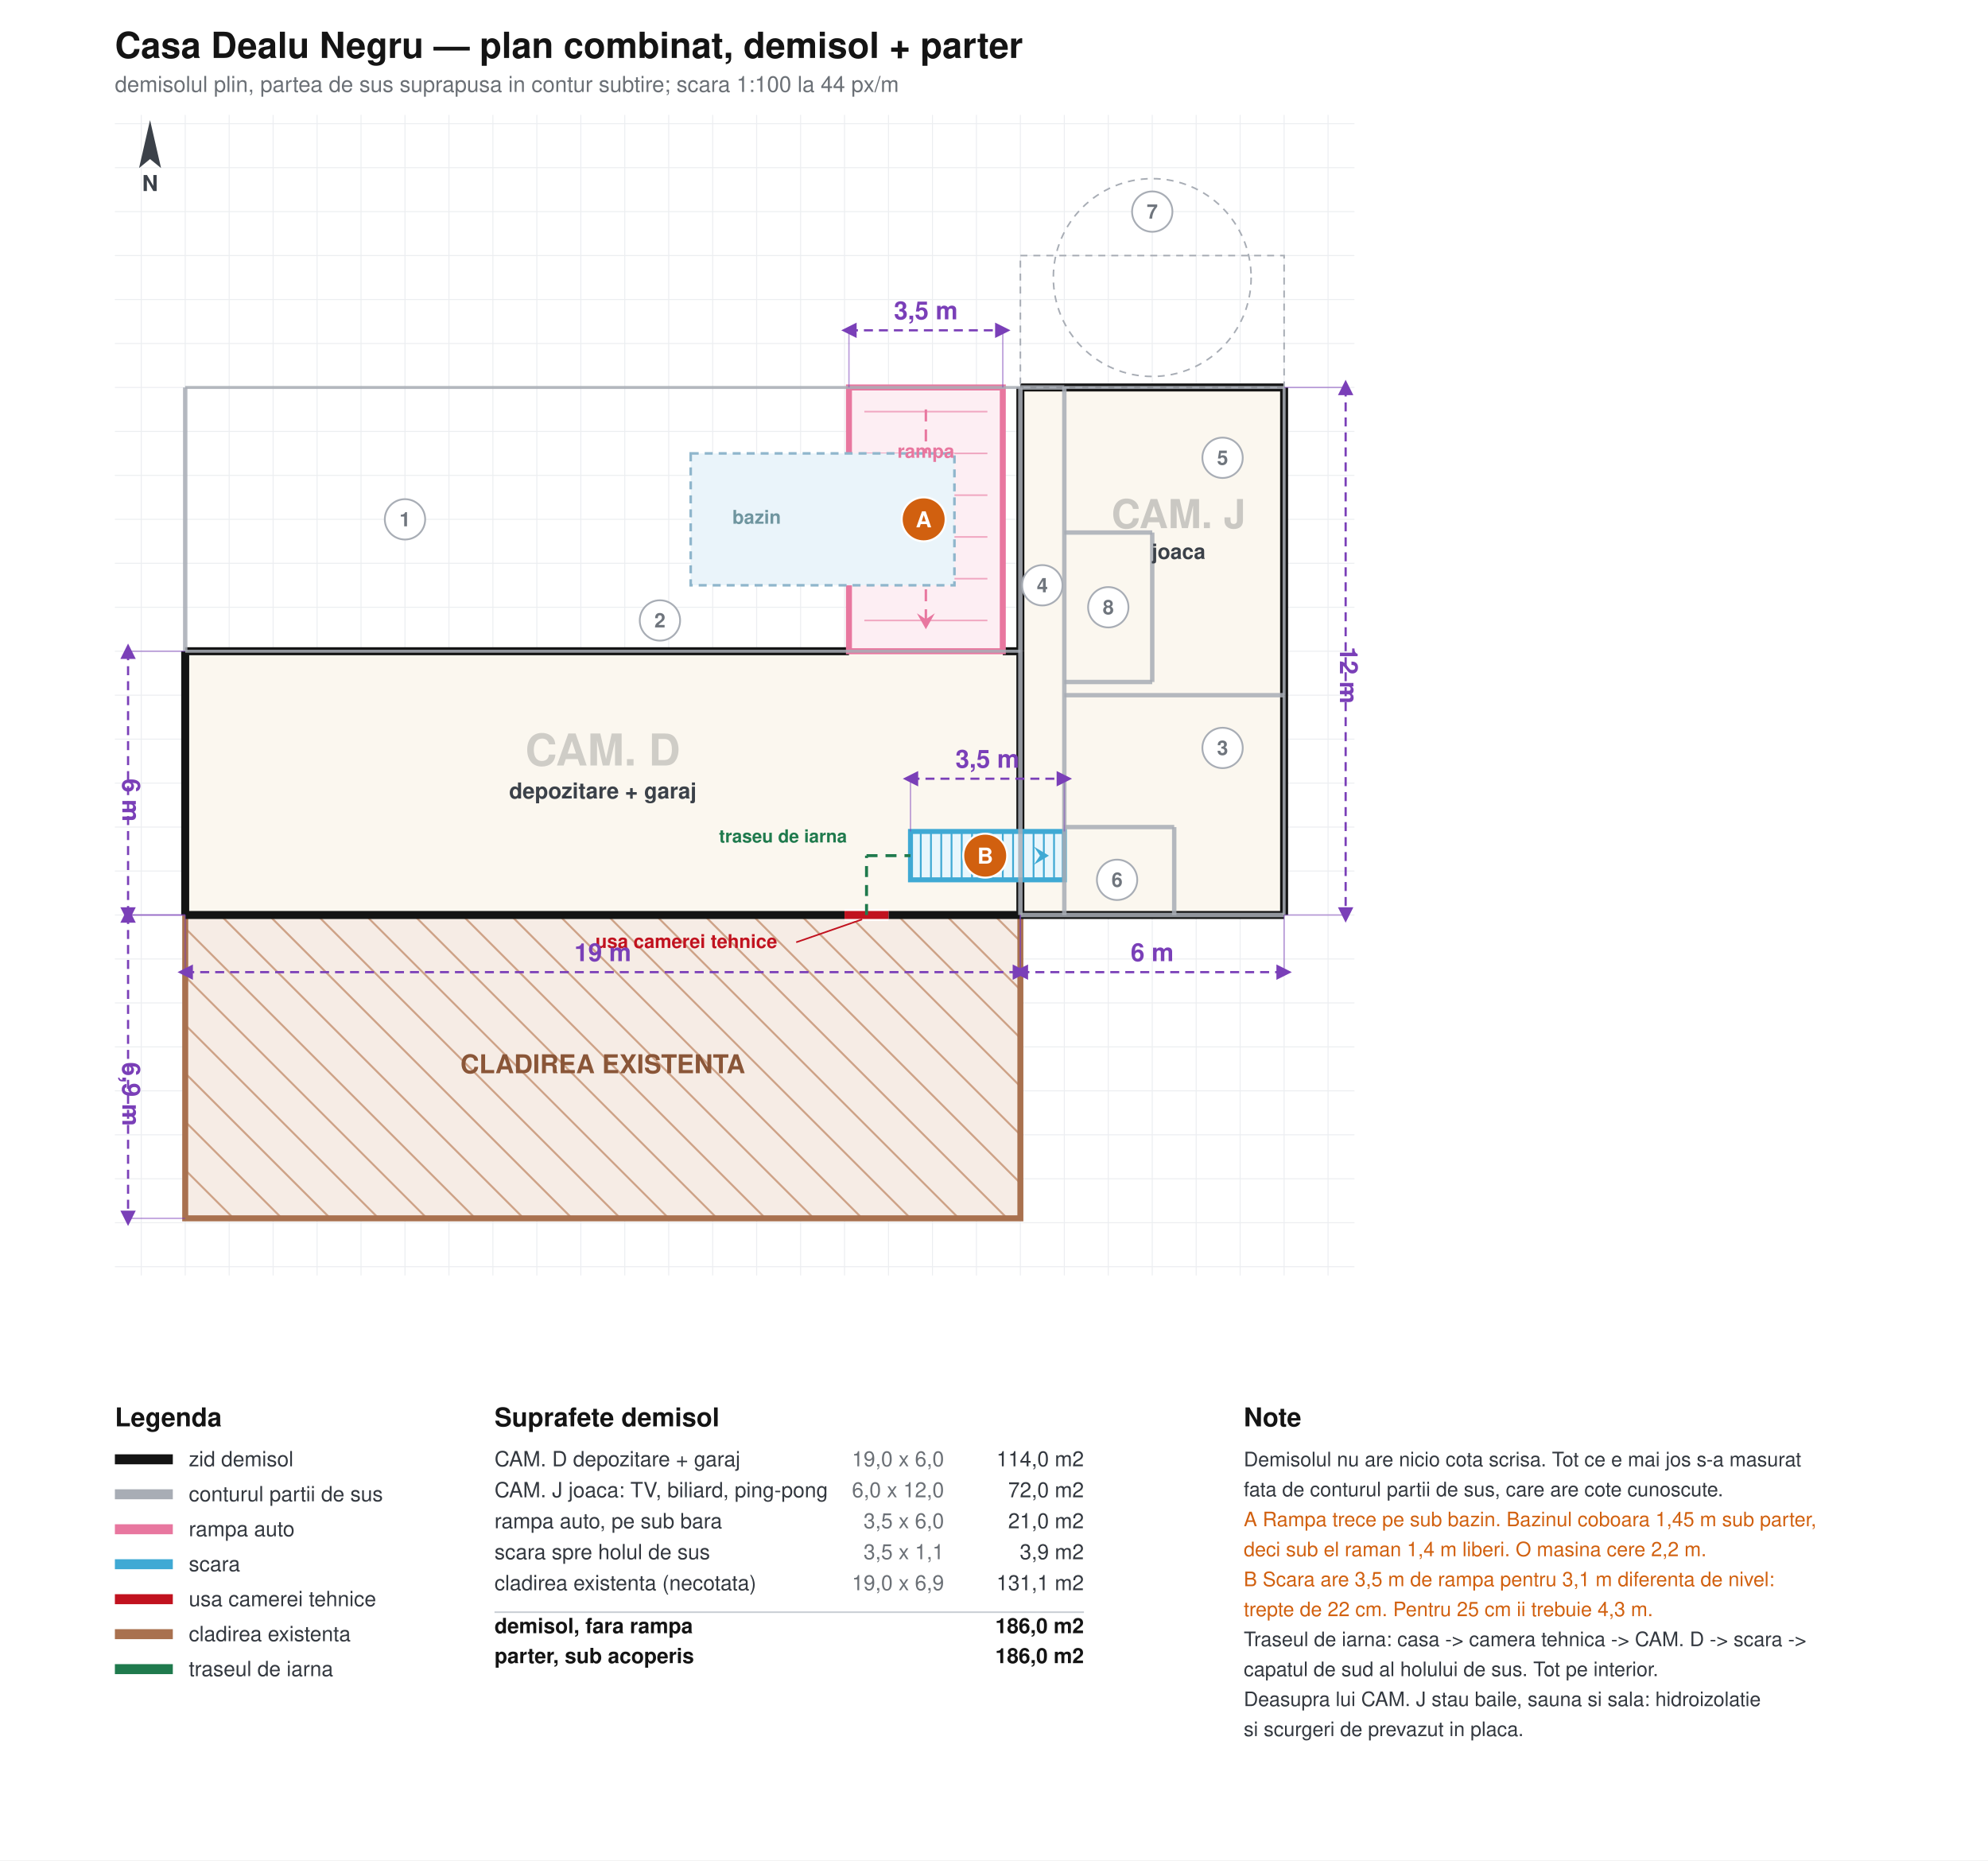
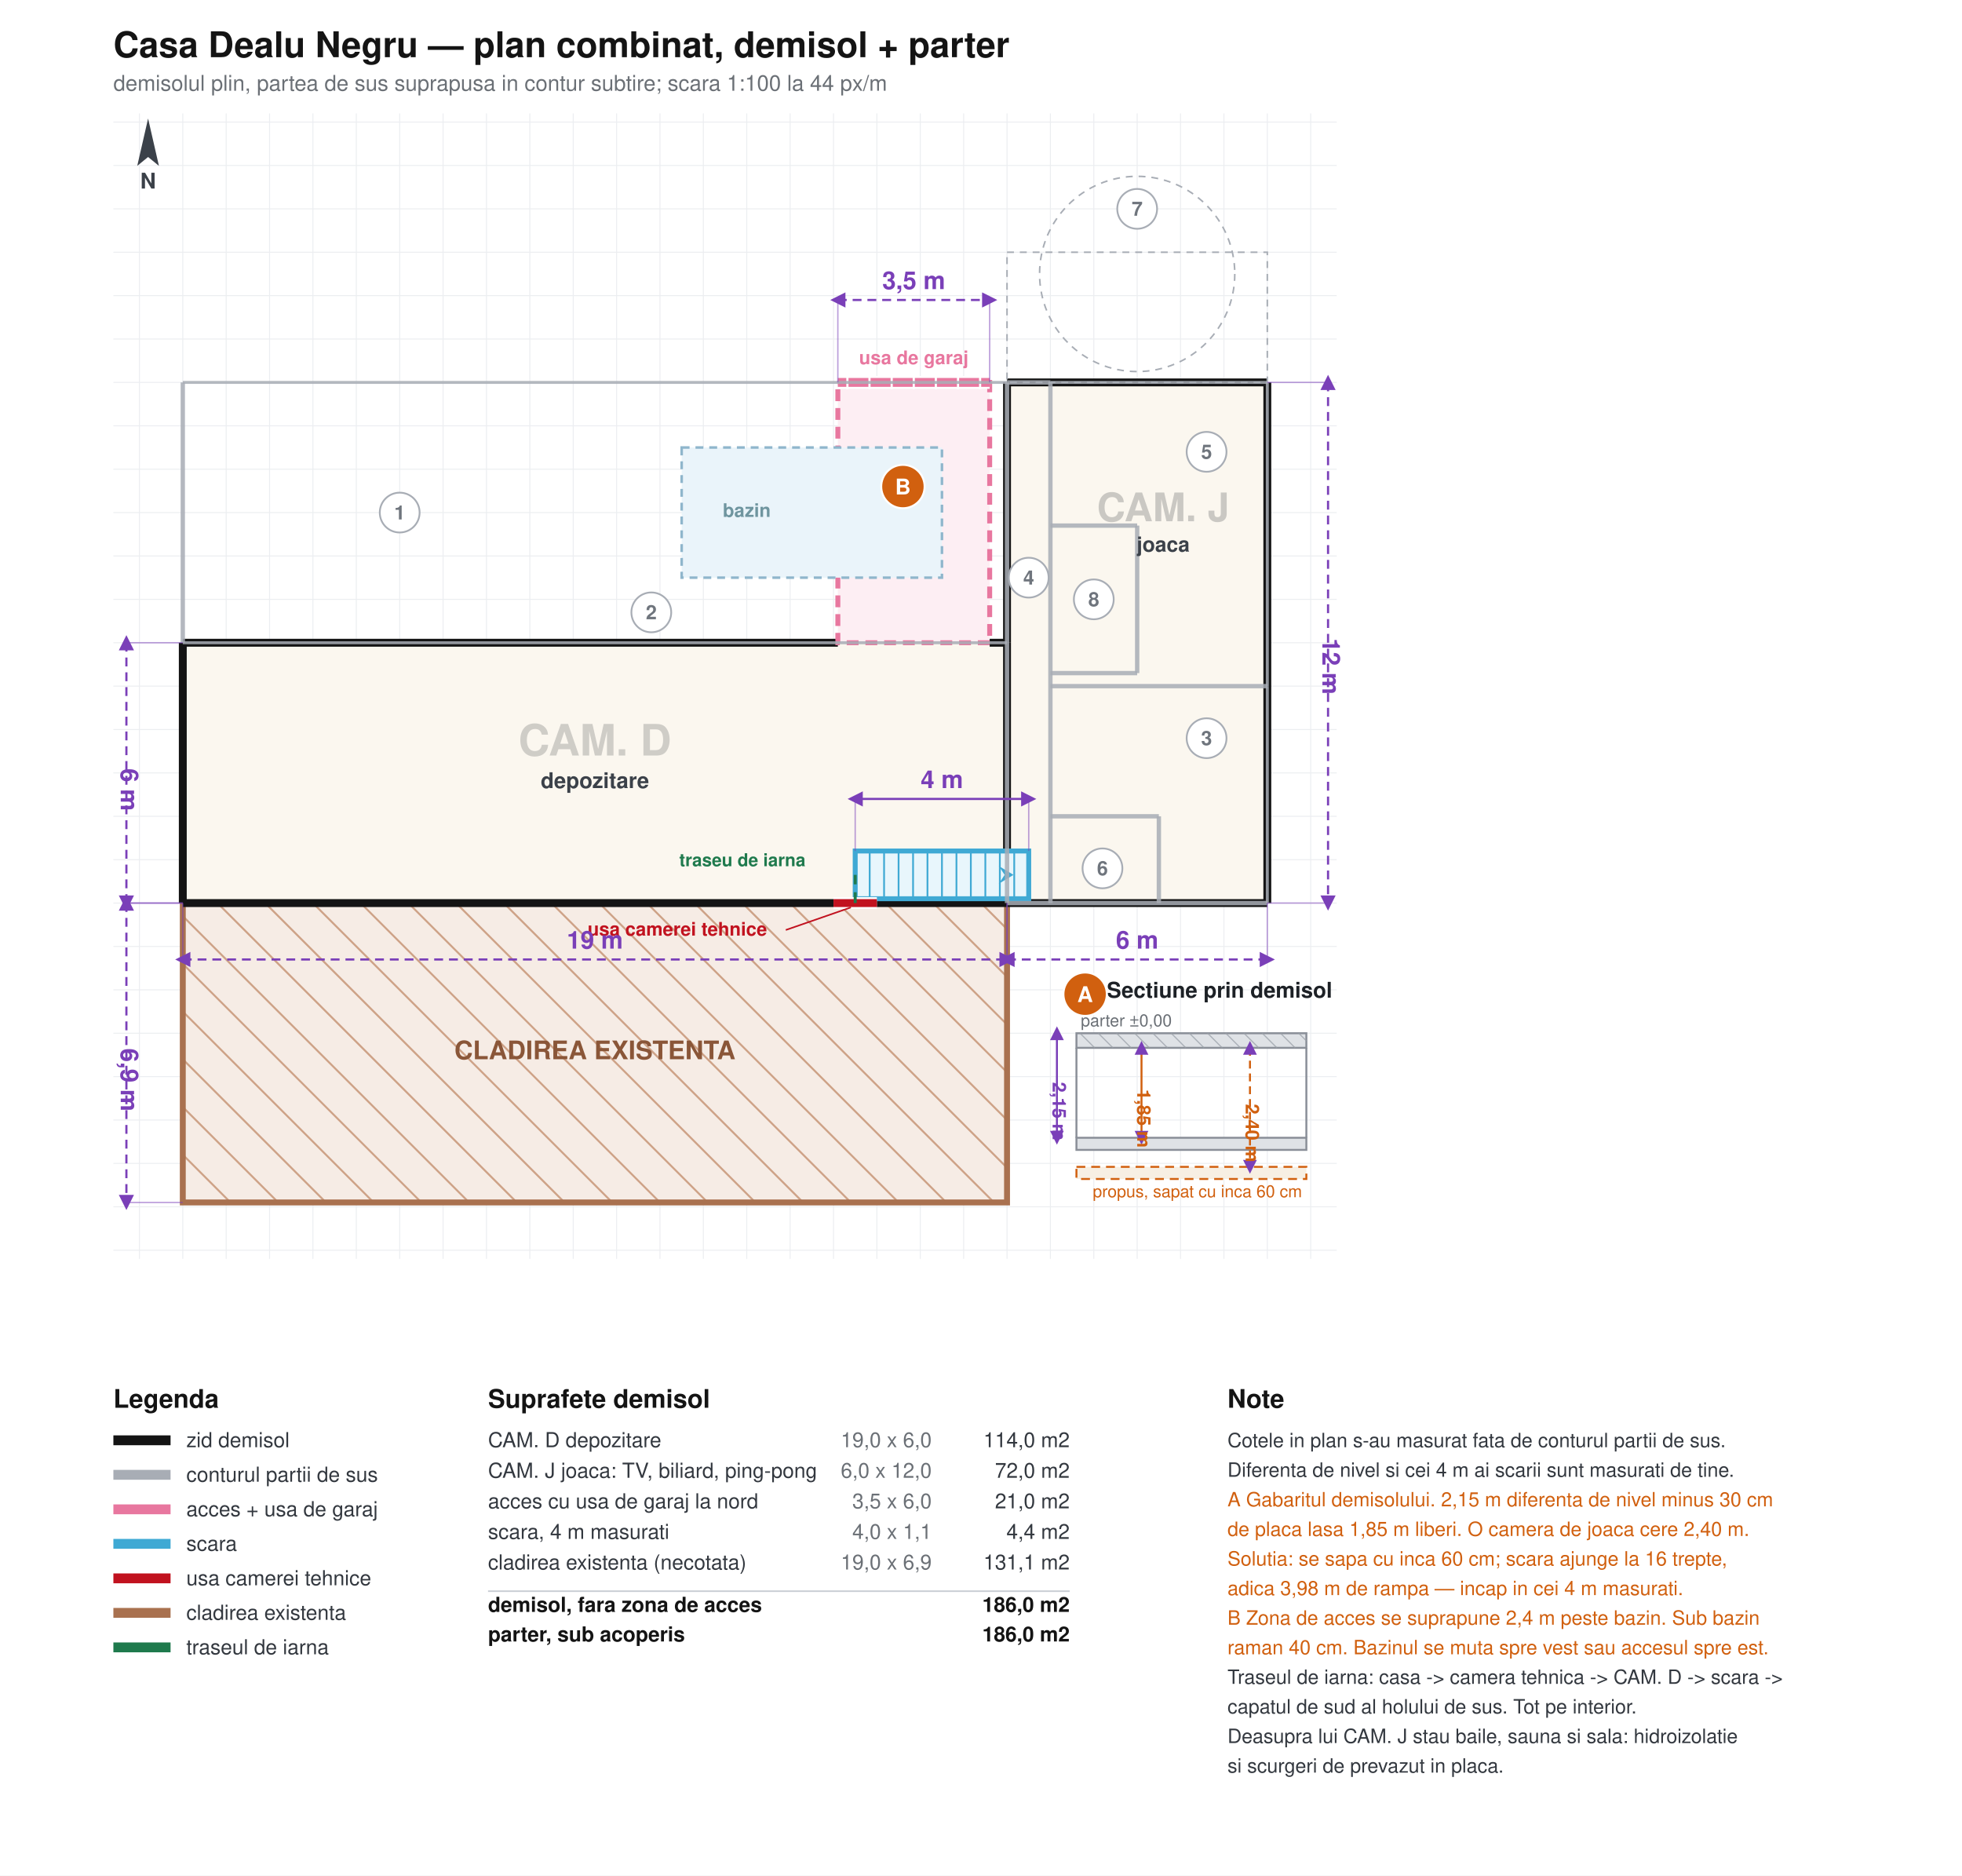
- <svg xmlns="http://www.w3.org/2000/svg" width="1990" height="1862" viewBox="0 0 1990 1862">
+ <svg xmlns="http://www.w3.org/2000/svg" width="1990" height="1902" viewBox="0 0 1990 1902">
  <defs>
    <marker id="sg" viewBox="0 0 10 10" refX="5" refY="5" markerWidth="7" markerHeight="7" orient="auto-start-reverse">
      <path d="M 0 0 L 10 5 L 0 10 z" fill="#7a3fb8" />
    </marker>
  </defs>
-   <rect width="1990" height="1862" fill="#ffffff" />
+   <rect width="1990" height="1902" fill="#ffffff" />
  <g stroke="#eceef1" stroke-width="1">
    <line x1="141.4" y1="115.0" x2="141.4" y2="1276.6" />
    <line x1="185.4" y1="115.0" x2="185.4" y2="1276.6" />
    <line x1="229.4" y1="115.0" x2="229.4" y2="1276.6" />
    <line x1="273.4" y1="115.0" x2="273.4" y2="1276.6" />
    <line x1="317.4" y1="115.0" x2="317.4" y2="1276.6" />
    <line x1="361.4" y1="115.0" x2="361.4" y2="1276.6" />
    <line x1="405.4" y1="115.0" x2="405.4" y2="1276.6" />
    <line x1="449.4" y1="115.0" x2="449.4" y2="1276.6" />
    <line x1="493.4" y1="115.0" x2="493.4" y2="1276.6" />
    <line x1="537.4" y1="115.0" x2="537.4" y2="1276.6" />
    <line x1="581.4" y1="115.0" x2="581.4" y2="1276.6" />
    <line x1="625.4" y1="115.0" x2="625.4" y2="1276.6" />
    <line x1="669.4" y1="115.0" x2="669.4" y2="1276.6" />
    <line x1="713.4" y1="115.0" x2="713.4" y2="1276.6" />
    <line x1="757.4" y1="115.0" x2="757.4" y2="1276.6" />
    <line x1="801.4" y1="115.0" x2="801.4" y2="1276.6" />
    <line x1="845.4" y1="115.0" x2="845.4" y2="1276.6" />
    <line x1="889.4" y1="115.0" x2="889.4" y2="1276.6" />
    <line x1="933.4" y1="115.0" x2="933.4" y2="1276.6" />
    <line x1="977.4" y1="115.0" x2="977.4" y2="1276.6" />
    <line x1="1021.4" y1="115.0" x2="1021.4" y2="1276.6" />
    <line x1="1065.4" y1="115.0" x2="1065.4" y2="1276.6" />
    <line x1="1109.4" y1="115.0" x2="1109.4" y2="1276.6" />
    <line x1="1153.4" y1="115.0" x2="1153.4" y2="1276.6" />
    <line x1="1197.4" y1="115.0" x2="1197.4" y2="1276.6" />
    <line x1="1241.4" y1="115.0" x2="1241.4" y2="1276.6" />
    <line x1="1285.4" y1="115.0" x2="1285.4" y2="1276.6" />
    <line x1="1329.4" y1="115.0" x2="1329.4" y2="1276.6" />
    <line x1="115.0" y1="123.8" x2="1355.8" y2="123.8" />
    <line x1="115.0" y1="167.8" x2="1355.8" y2="167.8" />
    <line x1="115.0" y1="211.8" x2="1355.8" y2="211.8" />
    <line x1="115.0" y1="255.8" x2="1355.8" y2="255.8" />
    <line x1="115.0" y1="299.8" x2="1355.8" y2="299.8" />
    <line x1="115.0" y1="343.8" x2="1355.8" y2="343.8" />
    <line x1="115.0" y1="387.8" x2="1355.8" y2="387.8" />
    <line x1="115.0" y1="431.8" x2="1355.8" y2="431.8" />
    <line x1="115.0" y1="475.8" x2="1355.8" y2="475.8" />
    <line x1="115.0" y1="519.8" x2="1355.8" y2="519.8" />
    <line x1="115.0" y1="563.8" x2="1355.8" y2="563.8" />
    <line x1="115.0" y1="607.8" x2="1355.8" y2="607.8" />
    <line x1="115.0" y1="651.8" x2="1355.8" y2="651.8" />
    <line x1="115.0" y1="695.8" x2="1355.8" y2="695.8" />
    <line x1="115.0" y1="739.8" x2="1355.8" y2="739.8" />
    <line x1="115.0" y1="783.8" x2="1355.8" y2="783.8" />
    <line x1="115.0" y1="827.8" x2="1355.8" y2="827.8" />
    <line x1="115.0" y1="871.8" x2="1355.8" y2="871.8" />
    <line x1="115.0" y1="915.8" x2="1355.8" y2="915.8" />
    <line x1="115.0" y1="959.8" x2="1355.8" y2="959.8" />
    <line x1="115.0" y1="1003.8" x2="1355.8" y2="1003.8" />
    <line x1="115.0" y1="1047.8" x2="1355.8" y2="1047.8" />
    <line x1="115.0" y1="1091.8" x2="1355.8" y2="1091.8" />
    <line x1="115.0" y1="1135.8" x2="1355.8" y2="1135.8" />
    <line x1="115.0" y1="1179.8" x2="1355.8" y2="1179.8" />
    <line x1="115.0" y1="1223.8" x2="1355.8" y2="1223.8" />
    <line x1="115.0" y1="1267.8" x2="1355.8" y2="1267.8" />
  </g>
  <rect x="185.4" y="651.8" width="836.0" height="264.0" fill="#fbf7ef" stroke="none" />
  <rect x="1021.4" y="387.8" width="264.0" height="528.0" fill="#fbf7ef" stroke="none" />
  <rect x="849.8" y="387.8" width="154.0" height="264.0" fill="#fdeef3" stroke="none" />
  <rect x="185.4" y="915.8" width="836.0" height="303.6" fill="#f6ece5" stroke="none" />
  <line x1="185.4" y1="1171.0" x2="233.8" y2="1219.4" stroke="#c08a68" stroke-width="2.0" opacity="0.75" />
  <line x1="185.4" y1="1122.6" x2="282.2" y2="1219.4" stroke="#c08a68" stroke-width="2.0" opacity="0.75" />
  <line x1="185.4" y1="1074.2" x2="330.6" y2="1219.4" stroke="#c08a68" stroke-width="2.0" opacity="0.75" />
  <line x1="185.4" y1="1025.8" x2="379.0" y2="1219.4" stroke="#c08a68" stroke-width="2.0" opacity="0.75" />
  <line x1="185.4" y1="977.4" x2="427.4" y2="1219.4" stroke="#c08a68" stroke-width="2.0" opacity="0.75" />
  <line x1="185.4" y1="929.0" x2="475.8" y2="1219.4" stroke="#c08a68" stroke-width="2.0" opacity="0.75" />
  <line x1="220.6" y1="915.8" x2="524.2" y2="1219.4" stroke="#c08a68" stroke-width="2.0" opacity="0.75" />
  <line x1="269.0" y1="915.8" x2="572.6" y2="1219.4" stroke="#c08a68" stroke-width="2.0" opacity="0.75" />
  <line x1="317.4" y1="915.8" x2="621.0" y2="1219.4" stroke="#c08a68" stroke-width="2.0" opacity="0.75" />
  <line x1="365.8" y1="915.8" x2="669.4" y2="1219.4" stroke="#c08a68" stroke-width="2.0" opacity="0.75" />
  <line x1="414.2" y1="915.8" x2="717.8" y2="1219.4" stroke="#c08a68" stroke-width="2.0" opacity="0.75" />
  <line x1="462.6" y1="915.8" x2="766.2" y2="1219.4" stroke="#c08a68" stroke-width="2.0" opacity="0.75" />
  <line x1="511.0" y1="915.8" x2="814.6" y2="1219.4" stroke="#c08a68" stroke-width="2.0" opacity="0.75" />
  <line x1="559.4" y1="915.8" x2="863.0" y2="1219.4" stroke="#c08a68" stroke-width="2.0" opacity="0.75" />
  <line x1="607.8" y1="915.8" x2="911.4" y2="1219.4" stroke="#c08a68" stroke-width="2.0" opacity="0.75" />
  <line x1="656.2" y1="915.8" x2="959.8" y2="1219.4" stroke="#c08a68" stroke-width="2.0" opacity="0.75" />
  <line x1="704.6" y1="915.8" x2="1008.2" y2="1219.4" stroke="#c08a68" stroke-width="2.0" opacity="0.75" />
  <line x1="753.0" y1="915.8" x2="1021.4" y2="1184.2" stroke="#c08a68" stroke-width="2.0" opacity="0.75" />
  <line x1="801.4" y1="915.8" x2="1021.4" y2="1135.8" stroke="#c08a68" stroke-width="2.0" opacity="0.75" />
  <line x1="849.8" y1="915.8" x2="1021.4" y2="1087.4" stroke="#c08a68" stroke-width="2.0" opacity="0.75" />
  <line x1="898.2" y1="915.8" x2="1021.4" y2="1039.0" stroke="#c08a68" stroke-width="2.0" opacity="0.75" />
  <line x1="946.6" y1="915.8" x2="1021.4" y2="990.6" stroke="#c08a68" stroke-width="2.0" opacity="0.75" />
  <line x1="995.0" y1="915.8" x2="1021.4" y2="942.2" stroke="#c08a68" stroke-width="2.0" opacity="0.75" />
  <rect x="185.4" y="915.8" width="836.0" height="303.6" fill="none" stroke="#a9714f" stroke-width="6" />
  <line x1="185.4" y1="651.8" x2="849.8" y2="651.8" stroke="#141414" stroke-width="8" stroke-linecap="butt" />
  <line x1="1003.8" y1="651.8" x2="1021.4" y2="651.8" stroke="#141414" stroke-width="8" stroke-linecap="butt" />
  <line x1="185.4" y1="651.8" x2="185.4" y2="915.8" stroke="#141414" stroke-width="8" stroke-linecap="butt" />
  <line x1="185.4" y1="915.8" x2="1021.4" y2="915.8" stroke="#141414" stroke-width="8" stroke-linecap="butt" />
-   <line x1="1021.4" y1="651.8" x2="1021.4" y2="832.2" stroke="#141414" stroke-width="8" stroke-linecap="butt" />
-   <line x1="1021.4" y1="880.6" x2="1021.4" y2="915.8" stroke="#141414" stroke-width="8" stroke-linecap="butt" />
+   <line x1="1021.4" y1="651.8" x2="1021.4" y2="863.0" stroke="#141414" stroke-width="8" stroke-linecap="butt" />
+   <line x1="1021.4" y1="911.4" x2="1021.4" y2="915.8" stroke="#141414" stroke-width="8" stroke-linecap="butt" />
  <line x1="1021.4" y1="387.8" x2="1285.4" y2="387.8" stroke="#141414" stroke-width="8" stroke-linecap="butt" />
  <line x1="1285.4" y1="387.8" x2="1285.4" y2="915.8" stroke="#141414" stroke-width="8" stroke-linecap="butt" />
  <line x1="1021.4" y1="915.8" x2="1285.4" y2="915.8" stroke="#141414" stroke-width="8" stroke-linecap="butt" />
  <line x1="1021.4" y1="387.8" x2="1021.4" y2="651.8" stroke="#141414" stroke-width="8" stroke-linecap="butt" />
-   <rect x="849.8" y="387.8" width="154.0" height="264.0" fill="none" stroke="#e8779f" stroke-width="6" />
-   <line x1="926.8" y1="409.8" x2="926.8" y2="629.8" stroke="#e8779f" stroke-width="2.4" stroke-dasharray="12 8" />
-   <path d="M 926.8 629.8 l -9 -16 l 9 6 l 9 -6 z" fill="#e8779f" />
-   <line x1="865.2" y1="412.0" x2="988.4" y2="412.0" stroke="#e8779f" stroke-width="1.6" opacity="0.6" />
-   <line x1="865.2" y1="453.8" x2="988.4" y2="453.8" stroke="#e8779f" stroke-width="1.6" opacity="0.6" />
-   <line x1="865.2" y1="495.6" x2="988.4" y2="495.6" stroke="#e8779f" stroke-width="1.6" opacity="0.6" />
-   <line x1="865.2" y1="537.4" x2="988.4" y2="537.4" stroke="#e8779f" stroke-width="1.6" opacity="0.6" />
-   <line x1="865.2" y1="579.2" x2="988.4" y2="579.2" stroke="#e8779f" stroke-width="1.6" opacity="0.6" />
-   <line x1="865.2" y1="621.0" x2="988.4" y2="621.0" stroke="#e8779f" stroke-width="1.6" opacity="0.6" />
-   <rect x="911.4" y="832.2" width="154.0" height="48.4" fill="#e8f6fc" stroke="#3fa9d4" stroke-width="5" />
-   <line x1="921.7" y1="832.2" x2="921.7" y2="880.6" stroke="#3fa9d4" stroke-width="1.8" />
-   <line x1="931.9" y1="832.2" x2="931.9" y2="880.6" stroke="#3fa9d4" stroke-width="1.8" />
-   <line x1="942.2" y1="832.2" x2="942.2" y2="880.6" stroke="#3fa9d4" stroke-width="1.8" />
-   <line x1="952.5" y1="832.2" x2="952.5" y2="880.6" stroke="#3fa9d4" stroke-width="1.8" />
-   <line x1="962.7" y1="832.2" x2="962.7" y2="880.6" stroke="#3fa9d4" stroke-width="1.8" />
-   <line x1="973.0" y1="832.2" x2="973.0" y2="880.6" stroke="#3fa9d4" stroke-width="1.8" />
-   <line x1="983.3" y1="832.2" x2="983.3" y2="880.6" stroke="#3fa9d4" stroke-width="1.8" />
-   <line x1="993.5" y1="832.2" x2="993.5" y2="880.6" stroke="#3fa9d4" stroke-width="1.8" />
-   <line x1="1003.8" y1="832.2" x2="1003.8" y2="880.6" stroke="#3fa9d4" stroke-width="1.8" />
-   <line x1="1014.1" y1="832.2" x2="1014.1" y2="880.6" stroke="#3fa9d4" stroke-width="1.8" />
-   <line x1="1024.3" y1="832.2" x2="1024.3" y2="880.6" stroke="#3fa9d4" stroke-width="1.8" />
-   <line x1="1034.6" y1="832.2" x2="1034.6" y2="880.6" stroke="#3fa9d4" stroke-width="1.8" />
-   <line x1="1044.9" y1="832.2" x2="1044.9" y2="880.6" stroke="#3fa9d4" stroke-width="1.8" />
-   <line x1="1055.1" y1="832.2" x2="1055.1" y2="880.6" stroke="#3fa9d4" stroke-width="1.8" />
-   <path d="M 1050.0 856.4 l -15 -9 l 6 9 l -6 9 z" fill="#3fa9d4" />
+   <rect x="849.8" y="387.8" width="154.0" height="264.0" fill="none" stroke="#e8779f" stroke-width="5" stroke-dasharray="12 7" />
+   <line x1="849.8" y1="387.8" x2="1003.8" y2="387.8" stroke="#ffffff" stroke-width="13" />
+   <line x1="849.8" y1="387.8" x2="1003.8" y2="387.8" stroke="#e8779f" stroke-width="9" />
+   <line x1="859.5" y1="380.8" x2="859.5" y2="394.8" stroke="#ffffff" stroke-width="2.2" />
+   <line x1="881.9" y1="380.8" x2="881.9" y2="394.8" stroke="#ffffff" stroke-width="2.2" />
+   <line x1="904.4" y1="380.8" x2="904.4" y2="394.8" stroke="#ffffff" stroke-width="2.2" />
+   <line x1="926.8" y1="380.8" x2="926.8" y2="394.8" stroke="#ffffff" stroke-width="2.2" />
+   <line x1="949.2" y1="380.8" x2="949.2" y2="394.8" stroke="#ffffff" stroke-width="2.2" />
+   <line x1="971.7" y1="380.8" x2="971.7" y2="394.8" stroke="#ffffff" stroke-width="2.2" />
+   <line x1="994.1" y1="380.8" x2="994.1" y2="394.8" stroke="#ffffff" stroke-width="2.2" />
+   <text x="926.8" y="369.3" font-family="Helvetica,Arial,sans-serif" font-size="19" font-weight="600" fill="#e8779f" text-anchor="middle" style="">usa de garaj</text>
+   <rect x="867.4" y="863.0" width="176.0" height="48.4" fill="#e8f6fc" stroke="#3fa9d4" stroke-width="5" />
+   <line x1="882.1" y1="863.0" x2="882.1" y2="911.4" stroke="#3fa9d4" stroke-width="1.8" />
+   <line x1="896.7" y1="863.0" x2="896.7" y2="911.4" stroke="#3fa9d4" stroke-width="1.8" />
+   <line x1="911.4" y1="863.0" x2="911.4" y2="911.4" stroke="#3fa9d4" stroke-width="1.8" />
+   <line x1="926.1" y1="863.0" x2="926.1" y2="911.4" stroke="#3fa9d4" stroke-width="1.8" />
+   <line x1="940.7" y1="863.0" x2="940.7" y2="911.4" stroke="#3fa9d4" stroke-width="1.8" />
+   <line x1="955.4" y1="863.0" x2="955.4" y2="911.4" stroke="#3fa9d4" stroke-width="1.8" />
+   <line x1="970.1" y1="863.0" x2="970.1" y2="911.4" stroke="#3fa9d4" stroke-width="1.8" />
+   <line x1="984.7" y1="863.0" x2="984.7" y2="911.4" stroke="#3fa9d4" stroke-width="1.8" />
+   <line x1="999.4" y1="863.0" x2="999.4" y2="911.4" stroke="#3fa9d4" stroke-width="1.8" />
+   <line x1="1014.1" y1="863.0" x2="1014.1" y2="911.4" stroke="#3fa9d4" stroke-width="1.8" />
+   <line x1="1028.7" y1="863.0" x2="1028.7" y2="911.4" stroke="#3fa9d4" stroke-width="1.8" />
+   <path d="M 1028.0 887.2 l -15 -9 l 6 9 l -6 9 z" fill="#3fa9d4" />
  <line x1="845.4" y1="915.8" x2="889.4" y2="915.8" stroke="#ffffff" stroke-width="12" />
  <line x1="845.4" y1="915.8" x2="889.4" y2="915.8" stroke="#c1121f" stroke-width="8" />
-   <line x1="867.4" y1="915.8" x2="867.4" y2="856.4" stroke="#1f7a4d" stroke-width="3.0" stroke-dasharray="11 8" fill="none" />
-   <line x1="867.4" y1="856.4" x2="911.4" y2="856.4" stroke="#1f7a4d" stroke-width="3.0" stroke-dasharray="11 8" fill="none" />
-   <text x="783.8" y="843.2" font-family="Helvetica,Arial,sans-serif" font-size="18" font-weight="600" fill="#1f7a4d" text-anchor="middle" style="">traseu de iarna</text>
+   <line x1="867.4" y1="915.8" x2="867.4" y2="887.2" stroke="#1f7a4d" stroke-width="3.0" stroke-dasharray="11 8" fill="none" />
+   <text x="753.0" y="878.4" font-family="Helvetica,Arial,sans-serif" font-size="18" font-weight="600" fill="#1f7a4d" text-anchor="middle" style="">traseu de iarna</text>
  <g fill="none">
    <rect x="1021.4" y="255.8" width="264.0" height="132.0" fill="none" stroke="#a8adb5" stroke-width="1.6" stroke-dasharray="7 6" />
    <circle cx="1153.4" cy="277.8" r="99.0" fill="none" stroke="#a8adb5" stroke-width="1.6" stroke-dasharray="7 6" />
    <rect x="691.4" y="453.8" width="264.0" height="132.0" fill="#eaf4fa" stroke="#8fb6cc" stroke-width="2.6" stroke-dasharray="8 6" />
    <text x="757.4" y="524.2" font-family="Helvetica,Arial,sans-serif" font-size="19" font-weight="600" fill="#6f959f" text-anchor="middle" style="">bazin</text>
    <line x1="185.4" y1="387.8" x2="185.4" y2="651.8" stroke="#a8adb5" stroke-width="4.4" opacity="0.85" />
    <line x1="185.4" y1="387.8" x2="1021.4" y2="387.8" stroke="#a8adb5" stroke-width="3.0" opacity="0.85" />
    <line x1="185.4" y1="651.8" x2="1021.4" y2="651.8" stroke="#a8adb5" stroke-width="3.0" opacity="0.85" />
    <line x1="1021.4" y1="387.8" x2="1021.4" y2="915.8" stroke="#a8adb5" stroke-width="4.4" opacity="0.85" />
    <line x1="1021.4" y1="915.8" x2="1285.4" y2="915.8" stroke="#a8adb5" stroke-width="4.4" opacity="0.85" />
    <line x1="1021.4" y1="387.8" x2="1065.4" y2="387.8" stroke="#a8adb5" stroke-width="4.4" opacity="0.85" />
    <line x1="1065.4" y1="387.8" x2="1285.4" y2="387.8" stroke="#a8adb5" stroke-width="3.0" opacity="0.85" />
    <line x1="1285.4" y1="387.8" x2="1285.4" y2="695.8" stroke="#a8adb5" stroke-width="3.0" opacity="0.85" />
    <line x1="1285.4" y1="695.8" x2="1285.4" y2="915.8" stroke="#a8adb5" stroke-width="3.0" opacity="0.85" />
    <line x1="1065.4" y1="387.8" x2="1065.4" y2="915.8" stroke="#a8adb5" stroke-width="4.4" opacity="0.85" />
    <line x1="1065.4" y1="695.8" x2="1285.4" y2="695.8" stroke="#a8adb5" stroke-width="4.4" opacity="0.85" />
    <line x1="1065.4" y1="827.8" x2="1175.4" y2="827.8" stroke="#a8adb5" stroke-width="4.4" opacity="0.85" />
    <line x1="1175.4" y1="827.8" x2="1175.4" y2="915.8" stroke="#a8adb5" stroke-width="4.4" opacity="0.85" />
    <line x1="1065.4" y1="533.0" x2="1153.4" y2="533.0" stroke="#a8adb5" stroke-width="4.4" opacity="0.85" />
    <line x1="1065.4" y1="682.6" x2="1153.4" y2="682.6" stroke="#a8adb5" stroke-width="4.4" opacity="0.85" />
    <line x1="1153.4" y1="533.0" x2="1153.4" y2="682.6" stroke="#a8adb5" stroke-width="4.4" opacity="0.85" />
  </g>
  <circle cx="405.4" cy="519.8" r="20.2" fill="#ffffff" stroke="#a8adb5" stroke-width="1.8" />
  <text x="405.4" y="526.8" font-family="Helvetica,Arial,sans-serif" font-size="20" font-weight="700" fill="#6f757d" text-anchor="middle" style="">1</text>
  <circle cx="660.6" cy="621.0" r="20.2" fill="#ffffff" stroke="#a8adb5" stroke-width="1.8" />
  <text x="660.6" y="628.0" font-family="Helvetica,Arial,sans-serif" font-size="20" font-weight="700" fill="#6f757d" text-anchor="middle" style="">2</text>
  <circle cx="1223.8" cy="748.6" r="20.2" fill="#ffffff" stroke="#a8adb5" stroke-width="1.8" />
  <text x="1223.8" y="755.6" font-family="Helvetica,Arial,sans-serif" font-size="20" font-weight="700" fill="#6f757d" text-anchor="middle" style="">3</text>
  <circle cx="1043.4" cy="585.8" r="20.2" fill="#ffffff" stroke="#a8adb5" stroke-width="1.8" />
  <text x="1043.4" y="592.8" font-family="Helvetica,Arial,sans-serif" font-size="20" font-weight="700" fill="#6f757d" text-anchor="middle" style="">4</text>
  <circle cx="1223.8" cy="458.2" r="20.2" fill="#ffffff" stroke="#a8adb5" stroke-width="1.8" />
  <text x="1223.8" y="465.2" font-family="Helvetica,Arial,sans-serif" font-size="20" font-weight="700" fill="#6f757d" text-anchor="middle" style="">5</text>
  <circle cx="1118.2" cy="880.6" r="20.2" fill="#ffffff" stroke="#a8adb5" stroke-width="1.8" />
  <text x="1118.2" y="887.6" font-family="Helvetica,Arial,sans-serif" font-size="20" font-weight="700" fill="#6f757d" text-anchor="middle" style="">6</text>
  <circle cx="1109.4" cy="607.8" r="20.2" fill="#ffffff" stroke="#a8adb5" stroke-width="1.8" />
  <text x="1109.4" y="614.8" font-family="Helvetica,Arial,sans-serif" font-size="20" font-weight="700" fill="#6f757d" text-anchor="middle" style="">8</text>
  <circle cx="1153.4" cy="211.8" r="20.2" fill="#ffffff" stroke="#a8adb5" stroke-width="1.8" />
  <text x="1153.4" y="218.8" font-family="Helvetica,Arial,sans-serif" font-size="20" font-weight="700" fill="#6f757d" text-anchor="middle" style="">7</text>
-   <circle cx="924.6" cy="519.8" r="22.0" fill="#d1600f" stroke="#ffffff" stroke-width="2" />
-   <text x="924.6" y="527.8" font-family="Helvetica,Arial,sans-serif" font-size="22" font-weight="700" fill="#ffffff" text-anchor="middle" style="">A</text>
-   <circle cx="986.2" cy="856.4" r="22.0" fill="#d1600f" stroke="#ffffff" stroke-width="2" />
-   <text x="986.2" y="864.4" font-family="Helvetica,Arial,sans-serif" font-size="22" font-weight="700" fill="#ffffff" text-anchor="middle" style="">B</text>
+   <text x="1122.6" y="1011.7" font-family="Helvetica,Arial,sans-serif" font-size="22" font-weight="700" fill="#1d2126" text-anchor="start" style="">Sectiune prin demisol</text>
+   <rect x="1091.8" y="1047.8" width="233.2" height="14.8" fill="#dfe2e6" stroke="#8a8f98" stroke-width="2.0" />
+   <line x1="1095.5" y1="1047.8" x2="1110.3" y2="1062.6" stroke="#9aa0a8" stroke-width="1.2" opacity="0.75" />
+   <line x1="1114.0" y1="1047.8" x2="1128.8" y2="1062.6" stroke="#9aa0a8" stroke-width="1.2" opacity="0.75" />
+   <line x1="1132.5" y1="1047.8" x2="1147.2" y2="1062.6" stroke="#9aa0a8" stroke-width="1.2" opacity="0.75" />
+   <line x1="1150.9" y1="1047.8" x2="1165.7" y2="1062.6" stroke="#9aa0a8" stroke-width="1.2" opacity="0.75" />
+   <line x1="1169.4" y1="1047.8" x2="1184.2" y2="1062.6" stroke="#9aa0a8" stroke-width="1.2" opacity="0.75" />
+   <line x1="1187.9" y1="1047.8" x2="1202.7" y2="1062.6" stroke="#9aa0a8" stroke-width="1.2" opacity="0.75" />
+   <line x1="1206.4" y1="1047.8" x2="1221.2" y2="1062.6" stroke="#9aa0a8" stroke-width="1.2" opacity="0.75" />
+   <line x1="1224.9" y1="1047.8" x2="1239.6" y2="1062.6" stroke="#9aa0a8" stroke-width="1.2" opacity="0.75" />
+   <line x1="1243.3" y1="1047.8" x2="1258.1" y2="1062.6" stroke="#9aa0a8" stroke-width="1.2" opacity="0.75" />
+   <line x1="1261.8" y1="1047.8" x2="1276.6" y2="1062.6" stroke="#9aa0a8" stroke-width="1.2" opacity="0.75" />
+   <line x1="1280.3" y1="1047.8" x2="1295.1" y2="1062.6" stroke="#9aa0a8" stroke-width="1.2" opacity="0.75" />
+   <line x1="1298.8" y1="1047.8" x2="1313.6" y2="1062.6" stroke="#9aa0a8" stroke-width="1.2" opacity="0.75" />
+   <line x1="1317.3" y1="1047.8" x2="1325.0" y2="1055.5" stroke="#9aa0a8" stroke-width="1.2" opacity="0.75" />
+   <text x="1096.2" y="1040.8" font-family="Helvetica,Arial,sans-serif" font-size="17" font-weight="400" fill="#6b7076" text-anchor="start" style="">parter ±0,00</text>
+   <rect x="1091.8" y="1153.8" width="233.2" height="12.3" fill="#dfe2e6" stroke="#8a8f98" stroke-width="2.0" />
+   <rect x="1091.8" y="1183.3" width="233.2" height="12.3" fill="#f7efe3" stroke="#d1600f" stroke-width="2.0" stroke-dasharray="9 6" />
+   <text x="1320.6" y="1214.1" font-family="Helvetica,Arial,sans-serif" font-size="17" font-weight="400" fill="#d1600f" text-anchor="end" style="">propus, sapat cu inca 60 cm</text>
+   <line x1="1091.8" y1="1062.6" x2="1091.8" y2="1153.8" stroke="#8a8f98" stroke-width="2.0" />
+   <line x1="1325.0" y1="1062.6" x2="1325.0" y2="1153.8" stroke="#8a8f98" stroke-width="2.0" />
+   <line x1="1072.0" y1="1047.8" x2="1072.0" y2="1153.8" stroke="#7a3fb8" stroke-width="2.0" marker-start="url(#sg)" marker-end="url(#sg)" />
+   <text x="1072.0" y="1106.8" font-family="Helvetica,Arial,sans-serif" font-size="19" font-weight="600" fill="#7a3fb8" text-anchor="middle" style="writing-mode:tb;glyph-orientation-vertical:0">2,15 m</text>
+   <line x1="1157.8" y1="1062.6" x2="1157.8" y2="1153.8" stroke="#d1600f" stroke-width="2.0" marker-start="url(#sg)" marker-end="url(#sg)" />
+   <text x="1157.8" y="1114.2" font-family="Helvetica,Arial,sans-serif" font-size="19" font-weight="600" fill="#d1600f" text-anchor="middle" style="writing-mode:tb;glyph-orientation-vertical:0">1,85 m</text>
+   <line x1="1267.8" y1="1062.6" x2="1267.8" y2="1183.3" stroke="#d1600f" stroke-width="2.0" marker-start="url(#sg)" marker-end="url(#sg)" stroke-dasharray="8 5" />
+   <text x="1267.8" y="1129.0" font-family="Helvetica,Arial,sans-serif" font-size="19" font-weight="600" fill="#d1600f" text-anchor="middle" style="writing-mode:tb;glyph-orientation-vertical:0">2,40 m</text>
+   <circle cx="1100.6" cy="1008.2" r="22.0" fill="#d1600f" stroke="#ffffff" stroke-width="2" />
+   <text x="1100.6" y="1016.2" font-family="Helvetica,Arial,sans-serif" font-size="22" font-weight="700" fill="#ffffff" text-anchor="middle" style="">A</text>
+   <circle cx="915.8" cy="493.4" r="22.0" fill="#d1600f" stroke="#ffffff" stroke-width="2" />
+   <text x="915.8" y="501.4" font-family="Helvetica,Arial,sans-serif" font-size="22" font-weight="700" fill="#ffffff" text-anchor="middle" style="">B</text>
  <text x="603.4" y="766.2" font-family="Helvetica,Arial,sans-serif" font-size="44" font-weight="700" fill="#1d2126" text-anchor="middle" style="opacity:0.20">CAM. D</text>
-   <text x="603.4" y="799.2" font-family="Helvetica,Arial,sans-serif" font-size="22" font-weight="600" fill="#3b4149" text-anchor="middle" style="">depozitare + garaj</text>
+   <text x="603.4" y="799.2" font-family="Helvetica,Arial,sans-serif" font-size="22" font-weight="600" fill="#3b4149" text-anchor="middle" style="">depozitare</text>
  <text x="1179.8" y="528.6" font-family="Helvetica,Arial,sans-serif" font-size="40" font-weight="700" fill="#1d2126" text-anchor="middle" style="opacity:0.22">CAM. J</text>
  <text x="1179.8" y="559.4" font-family="Helvetica,Arial,sans-serif" font-size="21" font-weight="600" fill="#3b4149" text-anchor="middle" style="">joaca</text>
  <text x="603.4" y="1074.2" font-family="Helvetica,Arial,sans-serif" font-size="26" font-weight="700" fill="#8a5638" text-anchor="middle" style="">CLADIREA EXISTENTA</text>
-   <text x="926.8" y="458.2" font-family="Helvetica,Arial,sans-serif" font-size="19" font-weight="600" fill="#e8779f" text-anchor="middle" style="">rampa</text>
  <text x="687.0" y="948.8" font-family="Helvetica,Arial,sans-serif" font-size="19" font-weight="600" fill="#c1121f" text-anchor="middle" style="">usa camerei tehnice</text>
  <line x1="797.0" y1="943.1" x2="863.0" y2="920.2" stroke="#c1121f" stroke-width="1.6" />
  <line x1="185.4" y1="915.8" x2="185.4" y2="973.0" stroke="#7a3fb8" stroke-width="1.4" opacity="0.5" />
  <line x1="1021.4" y1="915.8" x2="1021.4" y2="973.0" stroke="#7a3fb8" stroke-width="1.4" opacity="0.5" />
  <line x1="185.4" y1="973.0" x2="1021.4" y2="973.0" stroke="#7a3fb8" stroke-width="2.2" marker-start="url(#sg)" marker-end="url(#sg)" stroke-dasharray="9 6" />
  <text x="603.4" y="962.0" font-family="Helvetica,Arial,sans-serif" font-size="25" font-weight="600" fill="#7a3fb8" text-anchor="middle" style="">19 m</text>
  <line x1="185.4" y1="651.8" x2="128.2" y2="651.8" stroke="#7a3fb8" stroke-width="1.4" opacity="0.5" />
  <line x1="185.4" y1="915.8" x2="128.2" y2="915.8" stroke="#7a3fb8" stroke-width="1.4" opacity="0.5" />
  <line x1="128.2" y1="651.8" x2="128.2" y2="915.8" stroke="#7a3fb8" stroke-width="2.2" marker-start="url(#sg)" marker-end="url(#sg)" stroke-dasharray="9 6" />
  <text x="128.2" y="791.8" font-family="Helvetica,Arial,sans-serif" font-size="25" font-weight="600" fill="#7a3fb8" text-anchor="middle" style="writing-mode:tb;glyph-orientation-vertical:0">6 m</text>
  <line x1="1021.4" y1="915.8" x2="1021.4" y2="973.0" stroke="#7a3fb8" stroke-width="1.4" opacity="0.5" />
  <line x1="1285.4" y1="915.8" x2="1285.4" y2="973.0" stroke="#7a3fb8" stroke-width="1.4" opacity="0.5" />
  <line x1="1021.4" y1="973.0" x2="1285.4" y2="973.0" stroke="#7a3fb8" stroke-width="2.2" marker-start="url(#sg)" marker-end="url(#sg)" stroke-dasharray="9 6" />
  <text x="1153.4" y="962.0" font-family="Helvetica,Arial,sans-serif" font-size="25" font-weight="600" fill="#7a3fb8" text-anchor="middle" style="">6 m</text>
  <line x1="1285.4" y1="387.8" x2="1347.0" y2="387.8" stroke="#7a3fb8" stroke-width="1.4" opacity="0.5" />
  <line x1="1285.4" y1="915.8" x2="1347.0" y2="915.8" stroke="#7a3fb8" stroke-width="1.4" opacity="0.5" />
  <line x1="1347.0" y1="387.8" x2="1347.0" y2="915.8" stroke="#7a3fb8" stroke-width="2.2" marker-start="url(#sg)" marker-end="url(#sg)" stroke-dasharray="9 6" />
  <text x="1347.0" y="659.8" font-family="Helvetica,Arial,sans-serif" font-size="25" font-weight="600" fill="#7a3fb8" text-anchor="middle" style="writing-mode:tb;glyph-orientation-vertical:0">12 m</text>
-   <line x1="849.8" y1="387.8" x2="849.8" y2="330.6" stroke="#7a3fb8" stroke-width="1.4" opacity="0.5" />
-   <line x1="1003.8" y1="387.8" x2="1003.8" y2="330.6" stroke="#7a3fb8" stroke-width="1.4" opacity="0.5" />
-   <line x1="849.8" y1="330.6" x2="1003.8" y2="330.6" stroke="#7a3fb8" stroke-width="2.2" marker-start="url(#sg)" marker-end="url(#sg)" stroke-dasharray="9 6" />
-   <text x="926.8" y="319.6" font-family="Helvetica,Arial,sans-serif" font-size="25" font-weight="600" fill="#7a3fb8" text-anchor="middle" style="">3,5 m</text>
-   <line x1="911.4" y1="832.2" x2="911.4" y2="779.4" stroke="#7a3fb8" stroke-width="1.4" opacity="0.5" />
-   <line x1="1065.4" y1="832.2" x2="1065.4" y2="779.4" stroke="#7a3fb8" stroke-width="1.4" opacity="0.5" />
-   <line x1="911.4" y1="779.4" x2="1065.4" y2="779.4" stroke="#7a3fb8" stroke-width="2.2" marker-start="url(#sg)" marker-end="url(#sg)" stroke-dasharray="9 6" />
-   <text x="988.4" y="768.4" font-family="Helvetica,Arial,sans-serif" font-size="25" font-weight="600" fill="#7a3fb8" text-anchor="middle" style="">3,5 m</text>
+   <line x1="849.8" y1="387.8" x2="849.8" y2="304.2" stroke="#7a3fb8" stroke-width="1.4" opacity="0.5" />
+   <line x1="1003.8" y1="387.8" x2="1003.8" y2="304.2" stroke="#7a3fb8" stroke-width="1.4" opacity="0.5" />
+   <line x1="849.8" y1="304.2" x2="1003.8" y2="304.2" stroke="#7a3fb8" stroke-width="2.2" marker-start="url(#sg)" marker-end="url(#sg)" stroke-dasharray="9 6" />
+   <text x="926.8" y="293.2" font-family="Helvetica,Arial,sans-serif" font-size="25" font-weight="600" fill="#7a3fb8" text-anchor="middle" style="">3,5 m</text>
+   <line x1="867.4" y1="863.0" x2="867.4" y2="810.2" stroke="#7a3fb8" stroke-width="1.4" opacity="0.5" />
+   <line x1="1043.4" y1="863.0" x2="1043.4" y2="810.2" stroke="#7a3fb8" stroke-width="1.4" opacity="0.5" />
+   <line x1="867.4" y1="810.2" x2="1043.4" y2="810.2" stroke="#7a3fb8" stroke-width="2.2" marker-start="url(#sg)" marker-end="url(#sg)" />
+   <text x="955.4" y="799.2" font-family="Helvetica,Arial,sans-serif" font-size="25" font-weight="600" fill="#7a3fb8" text-anchor="middle" style="">4 m</text>
  <line x1="185.4" y1="915.8" x2="128.2" y2="915.8" stroke="#7a3fb8" stroke-width="1.4" opacity="0.5" />
  <line x1="185.4" y1="1219.4" x2="128.2" y2="1219.4" stroke="#7a3fb8" stroke-width="1.4" opacity="0.5" />
  <line x1="128.2" y1="915.8" x2="128.2" y2="1219.4" stroke="#7a3fb8" stroke-width="2.2" marker-start="url(#sg)" marker-end="url(#sg)" stroke-dasharray="9 6" />
  <text x="128.2" y="1075.6" font-family="Helvetica,Arial,sans-serif" font-size="25" font-weight="600" fill="#7a3fb8" text-anchor="middle" style="writing-mode:tb;glyph-orientation-vertical:0">6,9 m</text>
  <g transform="translate(150.2,150.2)">
    <path d="M 0 -30 L 11 18 L 0 9 L -11 18 z" fill="#3b4149" />
    <text x="0" y="41" font-family="Helvetica,Arial,sans-serif" font-size="22" font-weight="700" fill="#3b4149" text-anchor="middle">N</text>
  </g>
  <text x="115.0" y="58.0" font-family="Helvetica,Arial,sans-serif" font-size="36" font-weight="700" fill="#141414" text-anchor="start">Casa Dealu Negru — plan combinat, demisol + parter</text>
  <text x="115.0" y="92.0" font-family="Helvetica,Arial,sans-serif" font-size="22" font-weight="400" fill="#6b7076" text-anchor="start">demisolul plin, partea de sus suprapusa in contur subtire; scara 1:100 la 44 px/m</text>
  <text x="115.0" y="1427.6" font-family="Helvetica,Arial,sans-serif" font-size="26" font-weight="700" fill="#141414" text-anchor="start">Legenda</text>
  <line x1="115.0" y1="1460.6" x2="173.0" y2="1460.6" stroke="#141414" stroke-width="10" />
  <text x="189.0" y="1467.6" font-family="Helvetica,Arial,sans-serif" font-size="21" font-weight="400" fill="#33383f" text-anchor="start">zid demisol</text>
  <line x1="115.0" y1="1495.6" x2="173.0" y2="1495.6" stroke="#a8adb5" stroke-width="10" />
  <text x="189.0" y="1502.6" font-family="Helvetica,Arial,sans-serif" font-size="21" font-weight="400" fill="#33383f" text-anchor="start">conturul partii de sus</text>
  <line x1="115.0" y1="1530.6" x2="173.0" y2="1530.6" stroke="#e8779f" stroke-width="10" />
-   <text x="189.0" y="1537.6" font-family="Helvetica,Arial,sans-serif" font-size="21" font-weight="400" fill="#33383f" text-anchor="start">rampa auto</text>
+   <text x="189.0" y="1537.6" font-family="Helvetica,Arial,sans-serif" font-size="21" font-weight="400" fill="#33383f" text-anchor="start">acces + usa de garaj</text>
  <line x1="115.0" y1="1565.6" x2="173.0" y2="1565.6" stroke="#3fa9d4" stroke-width="10" />
  <text x="189.0" y="1572.6" font-family="Helvetica,Arial,sans-serif" font-size="21" font-weight="400" fill="#33383f" text-anchor="start">scara</text>
  <line x1="115.0" y1="1600.6" x2="173.0" y2="1600.6" stroke="#c1121f" stroke-width="10" />
  <text x="189.0" y="1607.6" font-family="Helvetica,Arial,sans-serif" font-size="21" font-weight="400" fill="#33383f" text-anchor="start">usa camerei tehnice</text>
  <line x1="115.0" y1="1635.6" x2="173.0" y2="1635.6" stroke="#a9714f" stroke-width="10" />
  <text x="189.0" y="1642.6" font-family="Helvetica,Arial,sans-serif" font-size="21" font-weight="400" fill="#33383f" text-anchor="start">cladirea existenta</text>
  <line x1="115.0" y1="1670.6" x2="173.0" y2="1670.6" stroke="#1f7a4d" stroke-width="10" />
  <text x="189.0" y="1677.6" font-family="Helvetica,Arial,sans-serif" font-size="21" font-weight="400" fill="#33383f" text-anchor="start">traseul de iarna</text>
  <text x="495.0" y="1427.6" font-family="Helvetica,Arial,sans-serif" font-size="26" font-weight="700" fill="#141414" text-anchor="start">Suprafete demisol</text>
-   <text x="495.0" y="1467.6" font-family="Helvetica,Arial,sans-serif" font-size="21" font-weight="400" fill="#33383f" text-anchor="start">CAM. D  depozitare + garaj</text>
+   <text x="495.0" y="1467.6" font-family="Helvetica,Arial,sans-serif" font-size="21" font-weight="400" fill="#33383f" text-anchor="start">CAM. D  depozitare</text>
  <text x="945.0" y="1467.6" font-family="Helvetica,Arial,sans-serif" font-size="21" font-weight="400" fill="#6b7076" text-anchor="end">19,0 x 6,0</text>
  <text x="1085.0" y="1467.6" font-family="Helvetica,Arial,sans-serif" font-size="21" font-weight="400" fill="#33383f" text-anchor="end">114,0 m2</text>
  <text x="495.0" y="1498.6" font-family="Helvetica,Arial,sans-serif" font-size="21" font-weight="400" fill="#33383f" text-anchor="start">CAM. J  joaca: TV, biliard, ping-pong</text>
  <text x="945.0" y="1498.6" font-family="Helvetica,Arial,sans-serif" font-size="21" font-weight="400" fill="#6b7076" text-anchor="end">6,0 x 12,0</text>
  <text x="1085.0" y="1498.6" font-family="Helvetica,Arial,sans-serif" font-size="21" font-weight="400" fill="#33383f" text-anchor="end">72,0 m2</text>
-   <text x="495.0" y="1529.6" font-family="Helvetica,Arial,sans-serif" font-size="21" font-weight="400" fill="#33383f" text-anchor="start">rampa auto, pe sub bara</text>
+   <text x="495.0" y="1529.6" font-family="Helvetica,Arial,sans-serif" font-size="21" font-weight="400" fill="#33383f" text-anchor="start">acces cu usa de garaj la nord</text>
  <text x="945.0" y="1529.6" font-family="Helvetica,Arial,sans-serif" font-size="21" font-weight="400" fill="#6b7076" text-anchor="end">3,5 x 6,0</text>
  <text x="1085.0" y="1529.6" font-family="Helvetica,Arial,sans-serif" font-size="21" font-weight="400" fill="#33383f" text-anchor="end">21,0 m2</text>
-   <text x="495.0" y="1560.6" font-family="Helvetica,Arial,sans-serif" font-size="21" font-weight="400" fill="#33383f" text-anchor="start">scara spre holul de sus</text>
-   <text x="945.0" y="1560.6" font-family="Helvetica,Arial,sans-serif" font-size="21" font-weight="400" fill="#6b7076" text-anchor="end">3,5 x 1,1</text>
-   <text x="1085.0" y="1560.6" font-family="Helvetica,Arial,sans-serif" font-size="21" font-weight="400" fill="#33383f" text-anchor="end">3,9 m2</text>
+   <text x="495.0" y="1560.6" font-family="Helvetica,Arial,sans-serif" font-size="21" font-weight="400" fill="#33383f" text-anchor="start">scara, 4 m masurati</text>
+   <text x="945.0" y="1560.6" font-family="Helvetica,Arial,sans-serif" font-size="21" font-weight="400" fill="#6b7076" text-anchor="end">4,0 x 1,1</text>
+   <text x="1085.0" y="1560.6" font-family="Helvetica,Arial,sans-serif" font-size="21" font-weight="400" fill="#33383f" text-anchor="end">4,4 m2</text>
  <text x="495.0" y="1591.6" font-family="Helvetica,Arial,sans-serif" font-size="21" font-weight="400" fill="#33383f" text-anchor="start">cladirea existenta (necotata)</text>
  <text x="945.0" y="1591.6" font-family="Helvetica,Arial,sans-serif" font-size="21" font-weight="400" fill="#6b7076" text-anchor="end">19,0 x 6,9</text>
  <text x="1085.0" y="1591.6" font-family="Helvetica,Arial,sans-serif" font-size="21" font-weight="400" fill="#33383f" text-anchor="end">131,1 m2</text>
  <line x1="495.0" y1="1613.6" x2="1085.0" y2="1613.6" stroke="#c9ced4" stroke-width="1.6" />
-   <text x="495.0" y="1634.6" font-family="Helvetica,Arial,sans-serif" font-size="21" font-weight="700" fill="#141414" text-anchor="start">demisol, fara rampa</text>
+   <text x="495.0" y="1634.6" font-family="Helvetica,Arial,sans-serif" font-size="21" font-weight="700" fill="#141414" text-anchor="start">demisol, fara zona de acces</text>
  <text x="1085.0" y="1634.6" font-family="Helvetica,Arial,sans-serif" font-size="21" font-weight="700" fill="#141414" text-anchor="end">186,0 m2</text>
  <text x="495.0" y="1664.6" font-family="Helvetica,Arial,sans-serif" font-size="21" font-weight="700" fill="#141414" text-anchor="start">parter, sub acoperis</text>
  <text x="1085.0" y="1664.6" font-family="Helvetica,Arial,sans-serif" font-size="21" font-weight="700" fill="#141414" text-anchor="end">186,0 m2</text>
  <text x="1245.0" y="1427.6" font-family="Helvetica,Arial,sans-serif" font-size="26" font-weight="700" fill="#141414" text-anchor="start">Note</text>
-   <text x="1245.0" y="1467.6" font-family="Helvetica,Arial,sans-serif" font-size="20" font-weight="400" fill="#33383f" text-anchor="start">Demisolul nu are nicio cota scrisa. Tot ce e mai jos s-a masurat</text>
-   <text x="1245.0" y="1497.6" font-family="Helvetica,Arial,sans-serif" font-size="20" font-weight="400" fill="#33383f" text-anchor="start">fata de conturul partii de sus, care are cote cunoscute.</text>
-   <text x="1245.0" y="1527.6" font-family="Helvetica,Arial,sans-serif" font-size="20" font-weight="400" fill="#d1600f" text-anchor="start">A  Rampa trece pe sub bazin. Bazinul coboara 1,45 m sub parter,</text>
-   <text x="1245.0" y="1557.6" font-family="Helvetica,Arial,sans-serif" font-size="20" font-weight="400" fill="#d1600f" text-anchor="start">   deci sub el raman 1,4 m liberi. O masina cere 2,2 m.</text>
-   <text x="1245.0" y="1587.6" font-family="Helvetica,Arial,sans-serif" font-size="20" font-weight="400" fill="#d1600f" text-anchor="start">B  Scara are 3,5 m de rampa pentru 3,1 m diferenta de nivel:</text>
-   <text x="1245.0" y="1617.6" font-family="Helvetica,Arial,sans-serif" font-size="20" font-weight="400" fill="#d1600f" text-anchor="start">   trepte de 22 cm. Pentru 25 cm ii trebuie 4,3 m.</text>
-   <text x="1245.0" y="1647.6" font-family="Helvetica,Arial,sans-serif" font-size="20" font-weight="400" fill="#33383f" text-anchor="start">Traseul de iarna: casa -&gt; camera tehnica -&gt; CAM. D -&gt; scara -&gt;</text>
-   <text x="1245.0" y="1677.6" font-family="Helvetica,Arial,sans-serif" font-size="20" font-weight="400" fill="#33383f" text-anchor="start">   capatul de sud al holului de sus. Tot pe interior.</text>
-   <text x="1245.0" y="1707.6" font-family="Helvetica,Arial,sans-serif" font-size="20" font-weight="400" fill="#33383f" text-anchor="start">Deasupra lui CAM. J stau baile, sauna si sala: hidroizolatie</text>
-   <text x="1245.0" y="1737.6" font-family="Helvetica,Arial,sans-serif" font-size="20" font-weight="400" fill="#33383f" text-anchor="start">   si scurgeri de prevazut in placa.</text>
+   <text x="1245.0" y="1467.6" font-family="Helvetica,Arial,sans-serif" font-size="20" font-weight="400" fill="#33383f" text-anchor="start">Cotele in plan s-au masurat fata de conturul partii de sus.</text>
+   <text x="1245.0" y="1497.6" font-family="Helvetica,Arial,sans-serif" font-size="20" font-weight="400" fill="#33383f" text-anchor="start">Diferenta de nivel si cei 4 m ai scarii sunt masurati de tine.</text>
+   <text x="1245.0" y="1527.6" font-family="Helvetica,Arial,sans-serif" font-size="20" font-weight="400" fill="#d1600f" text-anchor="start">A  Gabaritul demisolului. 2,15 m diferenta de nivel minus 30 cm</text>
+   <text x="1245.0" y="1557.6" font-family="Helvetica,Arial,sans-serif" font-size="20" font-weight="400" fill="#d1600f" text-anchor="start">   de placa lasa 1,85 m liberi. O camera de joaca cere 2,40 m.</text>
+   <text x="1245.0" y="1587.6" font-family="Helvetica,Arial,sans-serif" font-size="20" font-weight="400" fill="#d1600f" text-anchor="start">   Solutia: se sapa cu inca 60 cm; scara ajunge la 16 trepte,</text>
+   <text x="1245.0" y="1617.6" font-family="Helvetica,Arial,sans-serif" font-size="20" font-weight="400" fill="#d1600f" text-anchor="start">   adica 3,98 m de rampa — incap in cei 4 m masurati.</text>
+   <text x="1245.0" y="1647.6" font-family="Helvetica,Arial,sans-serif" font-size="20" font-weight="400" fill="#d1600f" text-anchor="start">B  Zona de acces se suprapune 2,4 m peste bazin. Sub bazin</text>
+   <text x="1245.0" y="1677.6" font-family="Helvetica,Arial,sans-serif" font-size="20" font-weight="400" fill="#d1600f" text-anchor="start">   raman 40 cm. Bazinul se muta spre vest sau accesul spre est.</text>
+   <text x="1245.0" y="1707.6" font-family="Helvetica,Arial,sans-serif" font-size="20" font-weight="400" fill="#33383f" text-anchor="start">Traseul de iarna: casa -&gt; camera tehnica -&gt; CAM. D -&gt; scara -&gt;</text>
+   <text x="1245.0" y="1737.6" font-family="Helvetica,Arial,sans-serif" font-size="20" font-weight="400" fill="#33383f" text-anchor="start">   capatul de sud al holului de sus. Tot pe interior.</text>
+   <text x="1245.0" y="1767.6" font-family="Helvetica,Arial,sans-serif" font-size="20" font-weight="400" fill="#33383f" text-anchor="start">Deasupra lui CAM. J stau baile, sauna si sala: hidroizolatie</text>
+   <text x="1245.0" y="1797.6" font-family="Helvetica,Arial,sans-serif" font-size="20" font-weight="400" fill="#33383f" text-anchor="start">   si scurgeri de prevazut in placa.</text>
</svg>
